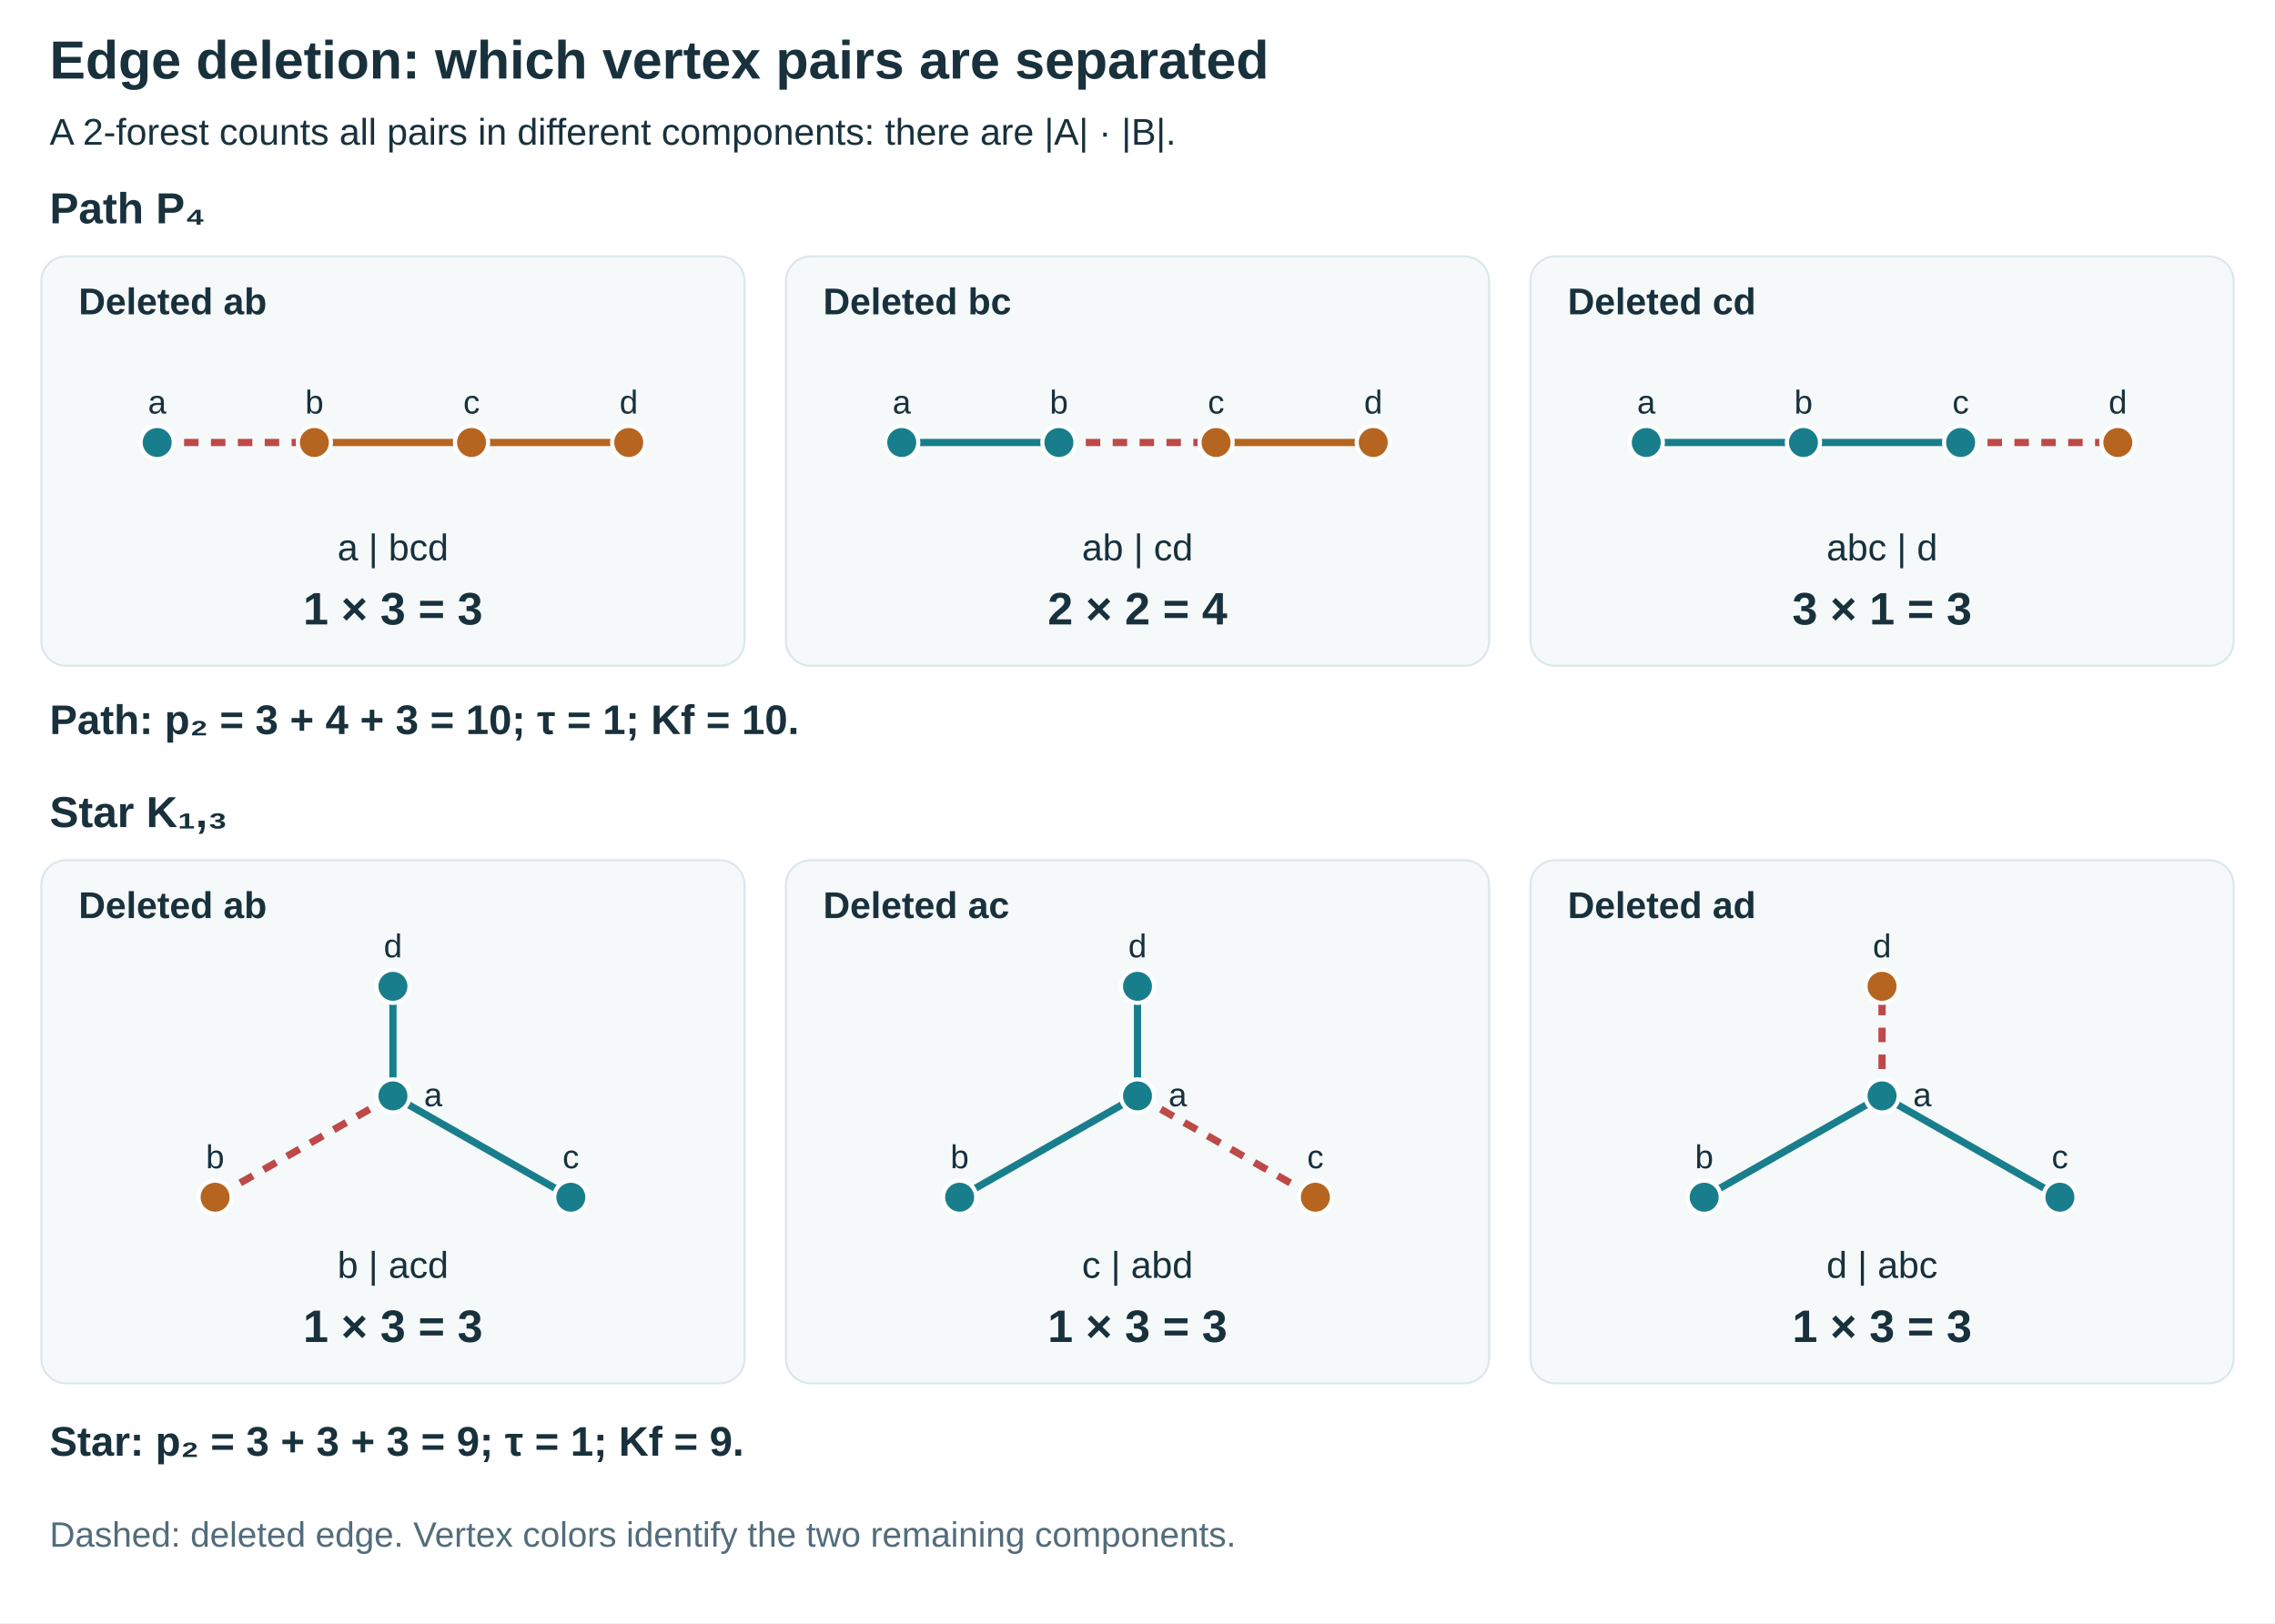
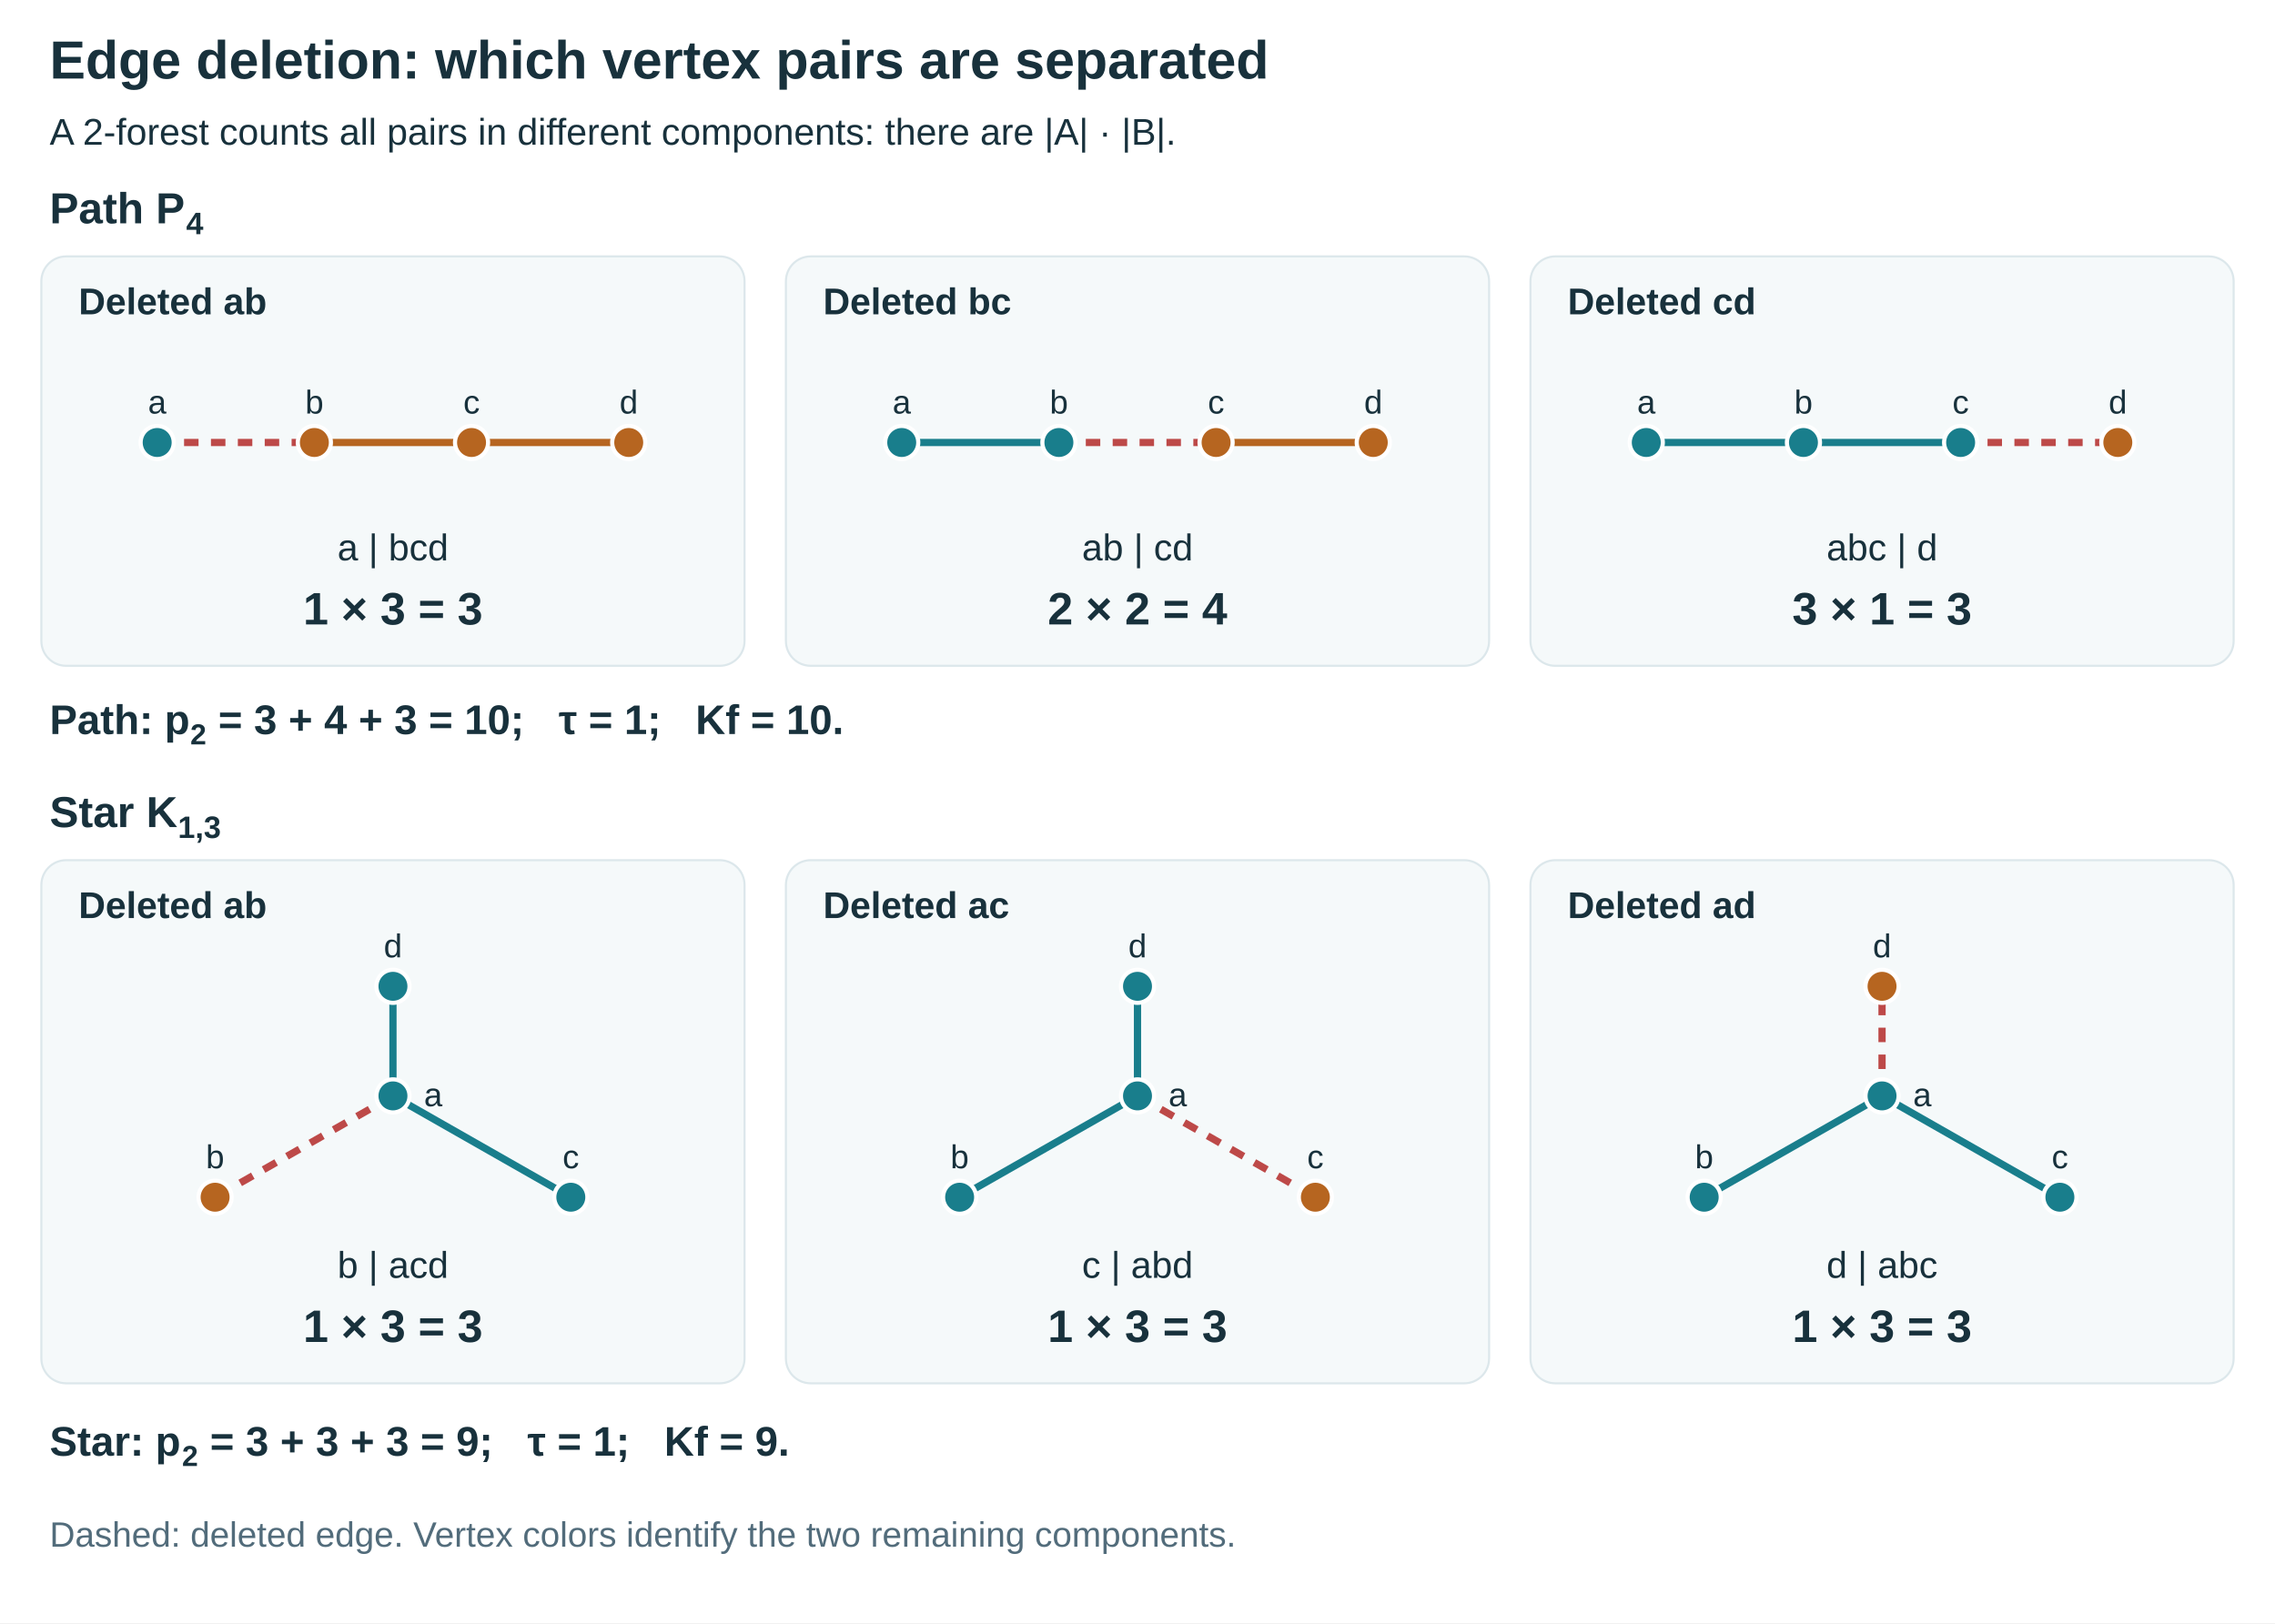
<svg xmlns="http://www.w3.org/2000/svg" width="1100" height="785" viewBox="0 0 1100 785" role="img" aria-labelledby="title desc">
  <rect width="1100" height="785" fill="white" />
  <g font-family="Arial, sans-serif">
-     <text x="24" y="38" font-size="26" font-weight="700" text-anchor="start" fill="#18313c">Edge deletion: which vertex pairs are separated</text>
-     <text x="24" y="70" font-size="18" font-weight="400" text-anchor="start" fill="#18313c">A 2-forest counts all pairs in different components: there are |A| · |B|.</text>
-     <text x="24" y="108" font-size="21" font-weight="700" text-anchor="start" fill="#18313c">Path P₄</text>
+     <text xml:space="preserve" x="24" y="38" font-size="26" font-weight="700" text-anchor="start" fill="#18313c">Edge deletion: which vertex pairs are separated</text>
+     <text xml:space="preserve" x="24" y="70" font-size="18" font-weight="400" text-anchor="start" fill="#18313c">A 2-forest counts all pairs in different components: there are |A| · |B|.</text>
+     <text xml:space="preserve" font-weight="700" fill="#18313c" x="24.00" y="108.00" text-anchor="start" style="font-size:21.0px">Path P</text>
+     <text xml:space="preserve" font-weight="700" fill="#18313c" x="90.00" y="113.25" text-anchor="start" style="font-size:15px">4</text>
    <rect x="20" y="124" width="340" height="198" rx="12" fill="#f5f9fa" stroke="#dce7eb" />
-     <text x="38" y="152" font-size="18" font-weight="700" text-anchor="start" fill="#18313c">Deleted ab</text>
+     <text xml:space="preserve" x="38" y="152" font-size="18" font-weight="700" text-anchor="start" fill="#18313c">Deleted ab</text>
    <line x1="76" y1="214" x2="152" y2="214" stroke="#bd4948" stroke-dasharray="7 6" stroke-width="3.5" />
    <line x1="152" y1="214" x2="228" y2="214" stroke="#b66520" stroke-width="3.5" />
    <line x1="228" y1="214" x2="304" y2="214" stroke="#b66520" stroke-width="3.5" />
    <circle cx="76" cy="214" r="8" fill="#197e8c" stroke="white" stroke-width="2" />
-     <text x="76" y="200" font-size="16" font-weight="400" text-anchor="middle" fill="#18313c">a</text>
+     <text xml:space="preserve" x="76" y="200" font-size="16" font-weight="400" text-anchor="middle" fill="#18313c">a</text>
    <circle cx="152" cy="214" r="8" fill="#b66520" stroke="white" stroke-width="2" />
-     <text x="152" y="200" font-size="16" font-weight="400" text-anchor="middle" fill="#18313c">b</text>
+     <text xml:space="preserve" x="152" y="200" font-size="16" font-weight="400" text-anchor="middle" fill="#18313c">b</text>
    <circle cx="228" cy="214" r="8" fill="#b66520" stroke="white" stroke-width="2" />
-     <text x="228" y="200" font-size="16" font-weight="400" text-anchor="middle" fill="#18313c">c</text>
+     <text xml:space="preserve" x="228" y="200" font-size="16" font-weight="400" text-anchor="middle" fill="#18313c">c</text>
    <circle cx="304" cy="214" r="8" fill="#b66520" stroke="white" stroke-width="2" />
-     <text x="304" y="200" font-size="16" font-weight="400" text-anchor="middle" fill="#18313c">d</text>
-     <text x="190" y="271" font-size="18" font-weight="400" text-anchor="middle" fill="#18313c">a | bcd</text>
-     <text x="190" y="302" font-size="22" font-weight="700" text-anchor="middle" fill="#18313c">1 × 3 = 3</text>
+     <text xml:space="preserve" x="304" y="200" font-size="16" font-weight="400" text-anchor="middle" fill="#18313c">d</text>
+     <text xml:space="preserve" x="190" y="271" font-size="18" font-weight="400" text-anchor="middle" fill="#18313c">a | bcd</text>
+     <text xml:space="preserve" x="190" y="302" font-size="22" font-weight="700" text-anchor="middle" fill="#18313c">1 × 3 = 3</text>
    <rect x="380" y="124" width="340" height="198" rx="12" fill="#f5f9fa" stroke="#dce7eb" />
-     <text x="398" y="152" font-size="18" font-weight="700" text-anchor="start" fill="#18313c">Deleted bc</text>
+     <text xml:space="preserve" x="398" y="152" font-size="18" font-weight="700" text-anchor="start" fill="#18313c">Deleted bc</text>
    <line x1="436" y1="214" x2="512" y2="214" stroke="#197e8c" stroke-width="3.5" />
    <line x1="512" y1="214" x2="588" y2="214" stroke="#bd4948" stroke-dasharray="7 6" stroke-width="3.5" />
    <line x1="588" y1="214" x2="664" y2="214" stroke="#b66520" stroke-width="3.5" />
    <circle cx="436" cy="214" r="8" fill="#197e8c" stroke="white" stroke-width="2" />
-     <text x="436" y="200" font-size="16" font-weight="400" text-anchor="middle" fill="#18313c">a</text>
+     <text xml:space="preserve" x="436" y="200" font-size="16" font-weight="400" text-anchor="middle" fill="#18313c">a</text>
    <circle cx="512" cy="214" r="8" fill="#197e8c" stroke="white" stroke-width="2" />
-     <text x="512" y="200" font-size="16" font-weight="400" text-anchor="middle" fill="#18313c">b</text>
+     <text xml:space="preserve" x="512" y="200" font-size="16" font-weight="400" text-anchor="middle" fill="#18313c">b</text>
    <circle cx="588" cy="214" r="8" fill="#b66520" stroke="white" stroke-width="2" />
-     <text x="588" y="200" font-size="16" font-weight="400" text-anchor="middle" fill="#18313c">c</text>
+     <text xml:space="preserve" x="588" y="200" font-size="16" font-weight="400" text-anchor="middle" fill="#18313c">c</text>
    <circle cx="664" cy="214" r="8" fill="#b66520" stroke="white" stroke-width="2" />
-     <text x="664" y="200" font-size="16" font-weight="400" text-anchor="middle" fill="#18313c">d</text>
-     <text x="550" y="271" font-size="18" font-weight="400" text-anchor="middle" fill="#18313c">ab | cd</text>
-     <text x="550" y="302" font-size="22" font-weight="700" text-anchor="middle" fill="#18313c">2 × 2 = 4</text>
+     <text xml:space="preserve" x="664" y="200" font-size="16" font-weight="400" text-anchor="middle" fill="#18313c">d</text>
+     <text xml:space="preserve" x="550" y="271" font-size="18" font-weight="400" text-anchor="middle" fill="#18313c">ab | cd</text>
+     <text xml:space="preserve" x="550" y="302" font-size="22" font-weight="700" text-anchor="middle" fill="#18313c">2 × 2 = 4</text>
    <rect x="740" y="124" width="340" height="198" rx="12" fill="#f5f9fa" stroke="#dce7eb" />
-     <text x="758" y="152" font-size="18" font-weight="700" text-anchor="start" fill="#18313c">Deleted cd</text>
+     <text xml:space="preserve" x="758" y="152" font-size="18" font-weight="700" text-anchor="start" fill="#18313c">Deleted cd</text>
    <line x1="796" y1="214" x2="872" y2="214" stroke="#197e8c" stroke-width="3.5" />
    <line x1="872" y1="214" x2="948" y2="214" stroke="#197e8c" stroke-width="3.5" />
    <line x1="948" y1="214" x2="1024" y2="214" stroke="#bd4948" stroke-dasharray="7 6" stroke-width="3.5" />
    <circle cx="796" cy="214" r="8" fill="#197e8c" stroke="white" stroke-width="2" />
-     <text x="796" y="200" font-size="16" font-weight="400" text-anchor="middle" fill="#18313c">a</text>
+     <text xml:space="preserve" x="796" y="200" font-size="16" font-weight="400" text-anchor="middle" fill="#18313c">a</text>
    <circle cx="872" cy="214" r="8" fill="#197e8c" stroke="white" stroke-width="2" />
-     <text x="872" y="200" font-size="16" font-weight="400" text-anchor="middle" fill="#18313c">b</text>
+     <text xml:space="preserve" x="872" y="200" font-size="16" font-weight="400" text-anchor="middle" fill="#18313c">b</text>
    <circle cx="948" cy="214" r="8" fill="#197e8c" stroke="white" stroke-width="2" />
-     <text x="948" y="200" font-size="16" font-weight="400" text-anchor="middle" fill="#18313c">c</text>
+     <text xml:space="preserve" x="948" y="200" font-size="16" font-weight="400" text-anchor="middle" fill="#18313c">c</text>
    <circle cx="1024" cy="214" r="8" fill="#b66520" stroke="white" stroke-width="2" />
-     <text x="1024" y="200" font-size="16" font-weight="400" text-anchor="middle" fill="#18313c">d</text>
-     <text x="910" y="271" font-size="18" font-weight="400" text-anchor="middle" fill="#18313c">abc | d</text>
-     <text x="910" y="302" font-size="22" font-weight="700" text-anchor="middle" fill="#18313c">3 × 1 = 3</text>
-     <text x="24" y="355" font-size="20" font-weight="700" text-anchor="start" fill="#18313c">Path: p₂ = 3 + 4 + 3 = 10;   τ = 1;   Kf = 10.</text>
-     <text x="24" y="400" font-size="21" font-weight="700" text-anchor="start" fill="#18313c">Star K₁,₃</text>
+     <text xml:space="preserve" x="1024" y="200" font-size="16" font-weight="400" text-anchor="middle" fill="#18313c">d</text>
+     <text xml:space="preserve" x="910" y="271" font-size="18" font-weight="400" text-anchor="middle" fill="#18313c">abc | d</text>
+     <text xml:space="preserve" x="910" y="302" font-size="22" font-weight="700" text-anchor="middle" fill="#18313c">3 × 1 = 3</text>
+     <text xml:space="preserve" font-weight="700" fill="#18313c" x="24.00" y="355.00" text-anchor="start" style="font-size:20.0px">Path: p</text>
+     <text xml:space="preserve" font-weight="700" fill="#18313c" x="92.00" y="360.00" text-anchor="start" style="font-size:14px">2</text>
+     <text xml:space="preserve" font-weight="700" fill="#18313c" x="100.00" y="355.00" text-anchor="start" style="font-size:20.0px"> = 3 + 4 + 3 = 10;   τ = 1;   Kf = 10.</text>
+     <text xml:space="preserve" font-weight="700" fill="#18313c" x="24.00" y="400.00" text-anchor="start" style="font-size:21.0px">Star K</text>
+     <text xml:space="preserve" font-weight="700" fill="#18313c" x="86.00" y="405.25" text-anchor="start" style="font-size:15px">1,3</text>
    <rect x="20" y="416" width="340" height="253" rx="12" fill="#f5f9fa" stroke="#dce7eb" />
-     <text x="38" y="444" font-size="18" font-weight="700" text-anchor="start" fill="#18313c">Deleted ab</text>
+     <text xml:space="preserve" x="38" y="444" font-size="18" font-weight="700" text-anchor="start" fill="#18313c">Deleted ab</text>
    <line x1="190" y1="530" x2="104" y2="579" stroke="#bd4948" stroke-dasharray="7 6" stroke-width="3.5" />
    <line x1="190" y1="530" x2="276" y2="579" stroke="#197e8c" stroke-width="3.5" />
    <line x1="190" y1="530" x2="190" y2="477" stroke="#197e8c" stroke-width="3.5" />
    <circle cx="190" cy="530" r="8" fill="#197e8c" stroke="white" stroke-width="2" />
-     <text x="205" y="535" font-size="16" font-weight="400" text-anchor="start" fill="#18313c">a</text>
+     <text xml:space="preserve" x="205" y="535" font-size="16" font-weight="400" text-anchor="start" fill="#18313c">a</text>
    <circle cx="104" cy="579" r="8" fill="#b66520" stroke="white" stroke-width="2" />
-     <text x="104" y="565" font-size="16" font-weight="400" text-anchor="middle" fill="#18313c">b</text>
+     <text xml:space="preserve" x="104" y="565" font-size="16" font-weight="400" text-anchor="middle" fill="#18313c">b</text>
    <circle cx="276" cy="579" r="8" fill="#197e8c" stroke="white" stroke-width="2" />
-     <text x="276" y="565" font-size="16" font-weight="400" text-anchor="middle" fill="#18313c">c</text>
+     <text xml:space="preserve" x="276" y="565" font-size="16" font-weight="400" text-anchor="middle" fill="#18313c">c</text>
    <circle cx="190" cy="477" r="8" fill="#197e8c" stroke="white" stroke-width="2" />
-     <text x="190" y="463" font-size="16" font-weight="400" text-anchor="middle" fill="#18313c">d</text>
-     <text x="190" y="618" font-size="18" font-weight="400" text-anchor="middle" fill="#18313c">b | acd</text>
-     <text x="190" y="649" font-size="22" font-weight="700" text-anchor="middle" fill="#18313c">1 × 3 = 3</text>
+     <text xml:space="preserve" x="190" y="463" font-size="16" font-weight="400" text-anchor="middle" fill="#18313c">d</text>
+     <text xml:space="preserve" x="190" y="618" font-size="18" font-weight="400" text-anchor="middle" fill="#18313c">b | acd</text>
+     <text xml:space="preserve" x="190" y="649" font-size="22" font-weight="700" text-anchor="middle" fill="#18313c">1 × 3 = 3</text>
    <rect x="380" y="416" width="340" height="253" rx="12" fill="#f5f9fa" stroke="#dce7eb" />
-     <text x="398" y="444" font-size="18" font-weight="700" text-anchor="start" fill="#18313c">Deleted ac</text>
+     <text xml:space="preserve" x="398" y="444" font-size="18" font-weight="700" text-anchor="start" fill="#18313c">Deleted ac</text>
    <line x1="550" y1="530" x2="464" y2="579" stroke="#197e8c" stroke-width="3.5" />
    <line x1="550" y1="530" x2="636" y2="579" stroke="#bd4948" stroke-dasharray="7 6" stroke-width="3.5" />
    <line x1="550" y1="530" x2="550" y2="477" stroke="#197e8c" stroke-width="3.5" />
    <circle cx="550" cy="530" r="8" fill="#197e8c" stroke="white" stroke-width="2" />
-     <text x="565" y="535" font-size="16" font-weight="400" text-anchor="start" fill="#18313c">a</text>
+     <text xml:space="preserve" x="565" y="535" font-size="16" font-weight="400" text-anchor="start" fill="#18313c">a</text>
    <circle cx="464" cy="579" r="8" fill="#197e8c" stroke="white" stroke-width="2" />
-     <text x="464" y="565" font-size="16" font-weight="400" text-anchor="middle" fill="#18313c">b</text>
+     <text xml:space="preserve" x="464" y="565" font-size="16" font-weight="400" text-anchor="middle" fill="#18313c">b</text>
    <circle cx="636" cy="579" r="8" fill="#b66520" stroke="white" stroke-width="2" />
-     <text x="636" y="565" font-size="16" font-weight="400" text-anchor="middle" fill="#18313c">c</text>
+     <text xml:space="preserve" x="636" y="565" font-size="16" font-weight="400" text-anchor="middle" fill="#18313c">c</text>
    <circle cx="550" cy="477" r="8" fill="#197e8c" stroke="white" stroke-width="2" />
-     <text x="550" y="463" font-size="16" font-weight="400" text-anchor="middle" fill="#18313c">d</text>
-     <text x="550" y="618" font-size="18" font-weight="400" text-anchor="middle" fill="#18313c">c | abd</text>
-     <text x="550" y="649" font-size="22" font-weight="700" text-anchor="middle" fill="#18313c">1 × 3 = 3</text>
+     <text xml:space="preserve" x="550" y="463" font-size="16" font-weight="400" text-anchor="middle" fill="#18313c">d</text>
+     <text xml:space="preserve" x="550" y="618" font-size="18" font-weight="400" text-anchor="middle" fill="#18313c">c | abd</text>
+     <text xml:space="preserve" x="550" y="649" font-size="22" font-weight="700" text-anchor="middle" fill="#18313c">1 × 3 = 3</text>
    <rect x="740" y="416" width="340" height="253" rx="12" fill="#f5f9fa" stroke="#dce7eb" />
-     <text x="758" y="444" font-size="18" font-weight="700" text-anchor="start" fill="#18313c">Deleted ad</text>
+     <text xml:space="preserve" x="758" y="444" font-size="18" font-weight="700" text-anchor="start" fill="#18313c">Deleted ad</text>
    <line x1="910" y1="530" x2="824" y2="579" stroke="#197e8c" stroke-width="3.5" />
    <line x1="910" y1="530" x2="996" y2="579" stroke="#197e8c" stroke-width="3.5" />
    <line x1="910" y1="530" x2="910" y2="477" stroke="#bd4948" stroke-dasharray="7 6" stroke-width="3.5" />
    <circle cx="910" cy="530" r="8" fill="#197e8c" stroke="white" stroke-width="2" />
-     <text x="925" y="535" font-size="16" font-weight="400" text-anchor="start" fill="#18313c">a</text>
+     <text xml:space="preserve" x="925" y="535" font-size="16" font-weight="400" text-anchor="start" fill="#18313c">a</text>
    <circle cx="824" cy="579" r="8" fill="#197e8c" stroke="white" stroke-width="2" />
-     <text x="824" y="565" font-size="16" font-weight="400" text-anchor="middle" fill="#18313c">b</text>
+     <text xml:space="preserve" x="824" y="565" font-size="16" font-weight="400" text-anchor="middle" fill="#18313c">b</text>
    <circle cx="996" cy="579" r="8" fill="#197e8c" stroke="white" stroke-width="2" />
-     <text x="996" y="565" font-size="16" font-weight="400" text-anchor="middle" fill="#18313c">c</text>
+     <text xml:space="preserve" x="996" y="565" font-size="16" font-weight="400" text-anchor="middle" fill="#18313c">c</text>
    <circle cx="910" cy="477" r="8" fill="#b66520" stroke="white" stroke-width="2" />
-     <text x="910" y="463" font-size="16" font-weight="400" text-anchor="middle" fill="#18313c">d</text>
-     <text x="910" y="618" font-size="18" font-weight="400" text-anchor="middle" fill="#18313c">d | abc</text>
-     <text x="910" y="649" font-size="22" font-weight="700" text-anchor="middle" fill="#18313c">1 × 3 = 3</text>
-     <text x="24" y="704" font-size="20" font-weight="700" text-anchor="start" fill="#18313c">Star: p₂ = 3 + 3 + 3 = 9;   τ = 1;   Kf = 9.</text>
-     <text x="24" y="748" font-size="17" font-weight="400" text-anchor="start" fill="#526c7b">Dashed: deleted edge. Vertex colors identify the two remaining components.</text>
+     <text xml:space="preserve" x="910" y="463" font-size="16" font-weight="400" text-anchor="middle" fill="#18313c">d</text>
+     <text xml:space="preserve" x="910" y="618" font-size="18" font-weight="400" text-anchor="middle" fill="#18313c">d | abc</text>
+     <text xml:space="preserve" x="910" y="649" font-size="22" font-weight="700" text-anchor="middle" fill="#18313c">1 × 3 = 3</text>
+     <text xml:space="preserve" font-weight="700" fill="#18313c" x="24.00" y="704.00" text-anchor="start" style="font-size:20.0px">Star: p</text>
+     <text xml:space="preserve" font-weight="700" fill="#18313c" x="88.00" y="709.00" text-anchor="start" style="font-size:14px">2</text>
+     <text xml:space="preserve" font-weight="700" fill="#18313c" x="96.00" y="704.00" text-anchor="start" style="font-size:20.0px"> = 3 + 3 + 3 = 9;   τ = 1;   Kf = 9.</text>
+     <text xml:space="preserve" x="24" y="748" font-size="17" font-weight="400" text-anchor="start" fill="#526c7b">Dashed: deleted edge. Vertex colors identify the two remaining components.</text>
  </g>
</svg>
